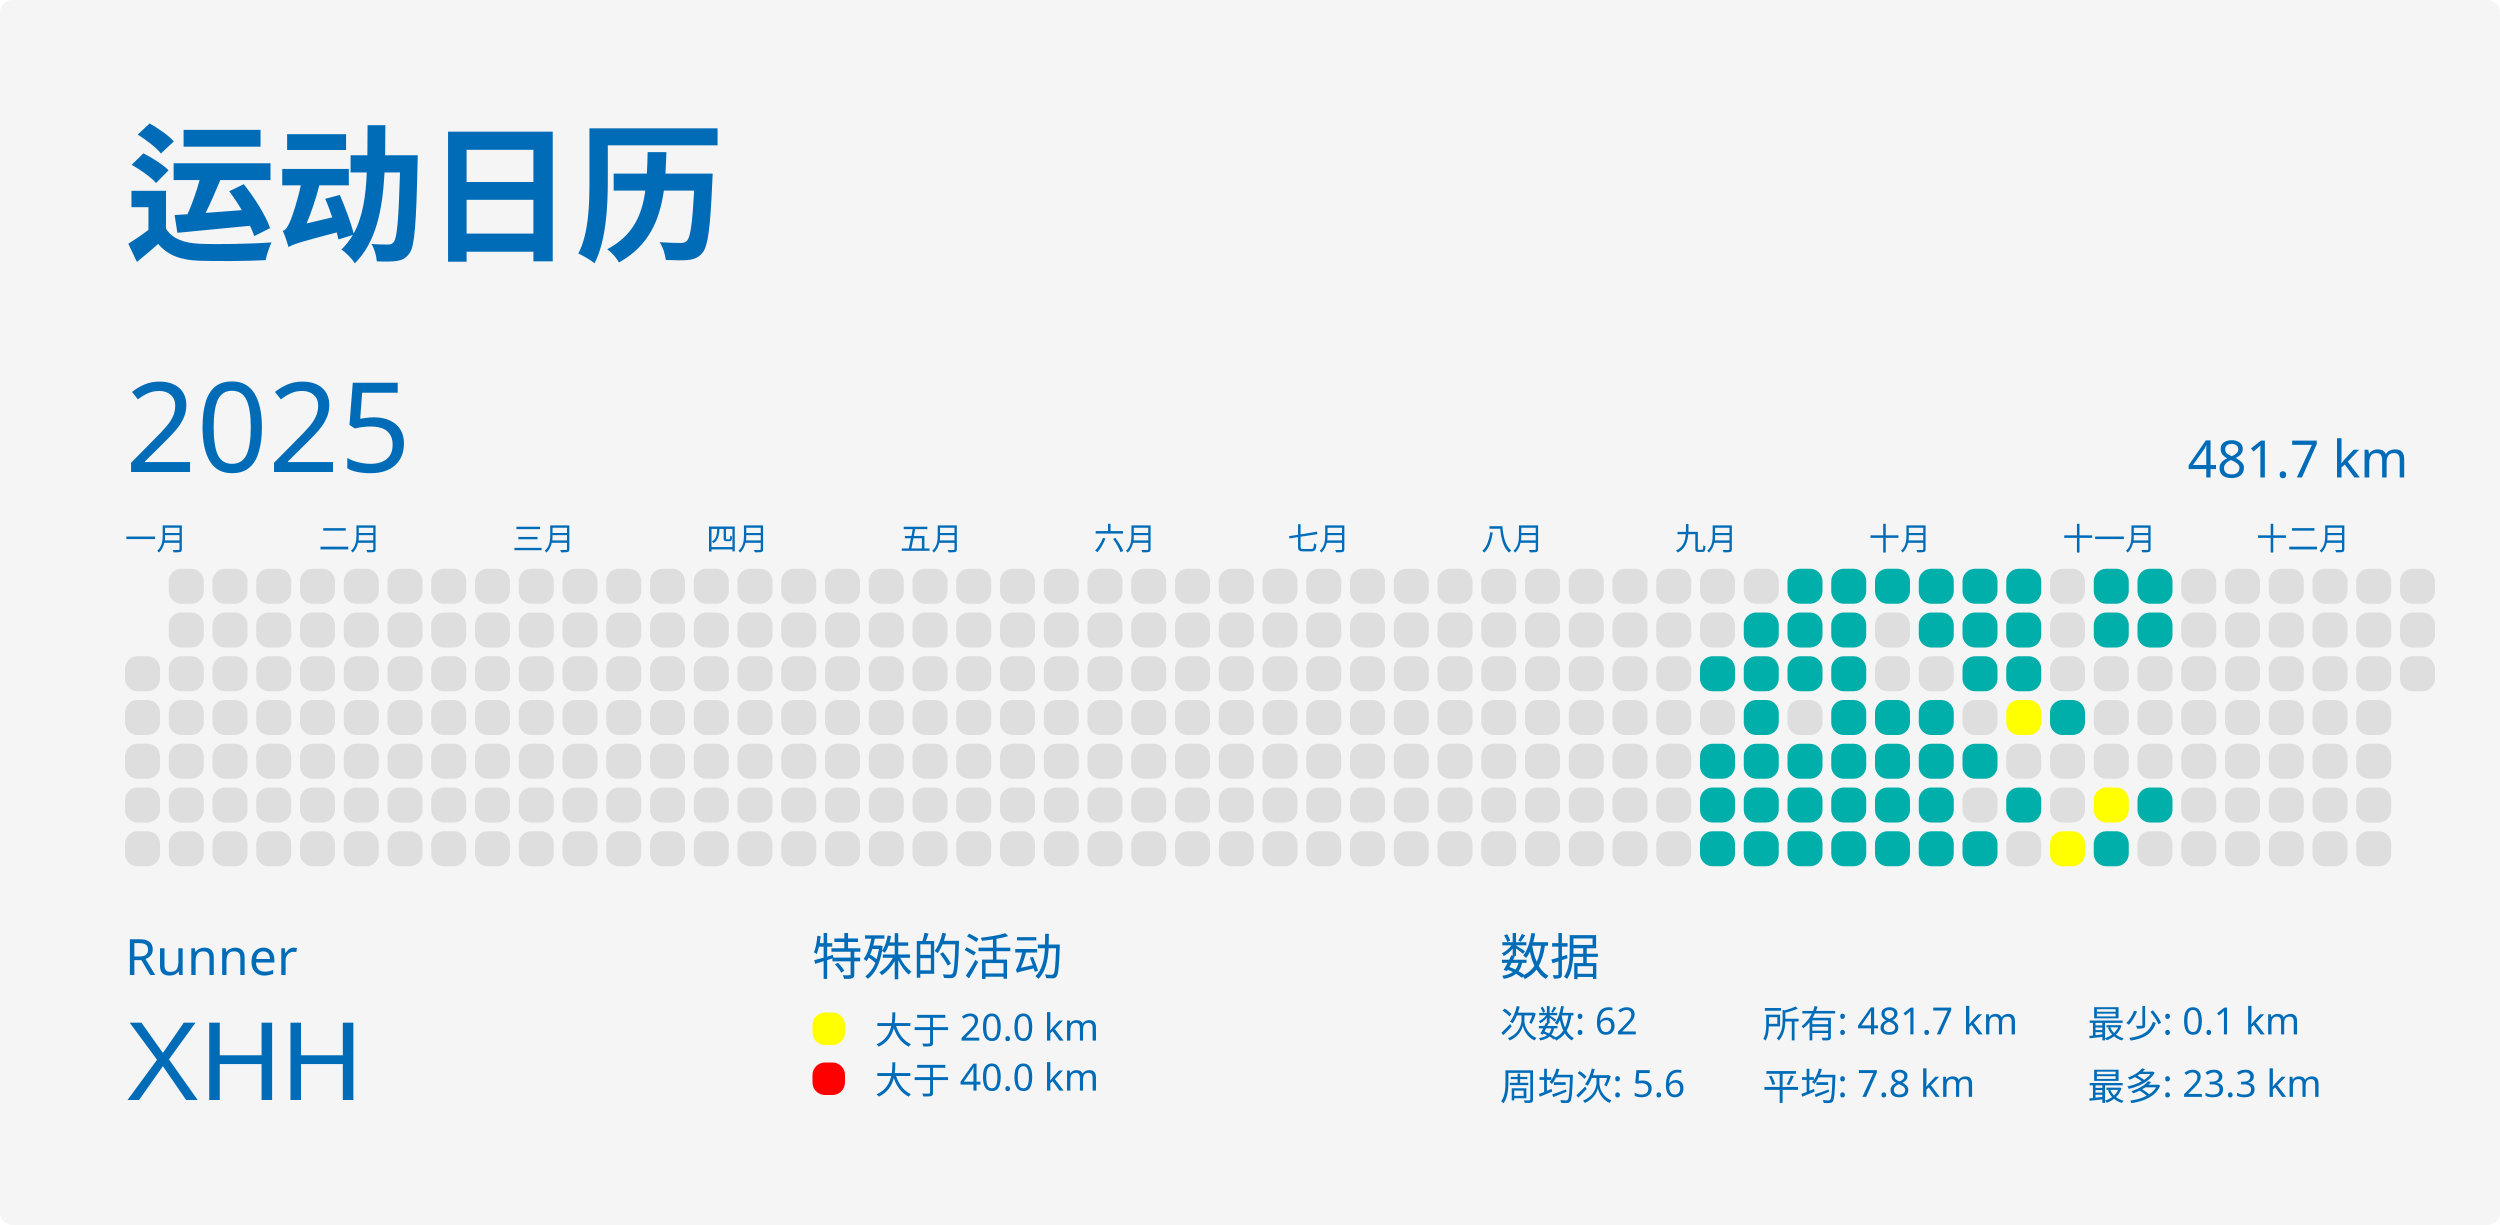
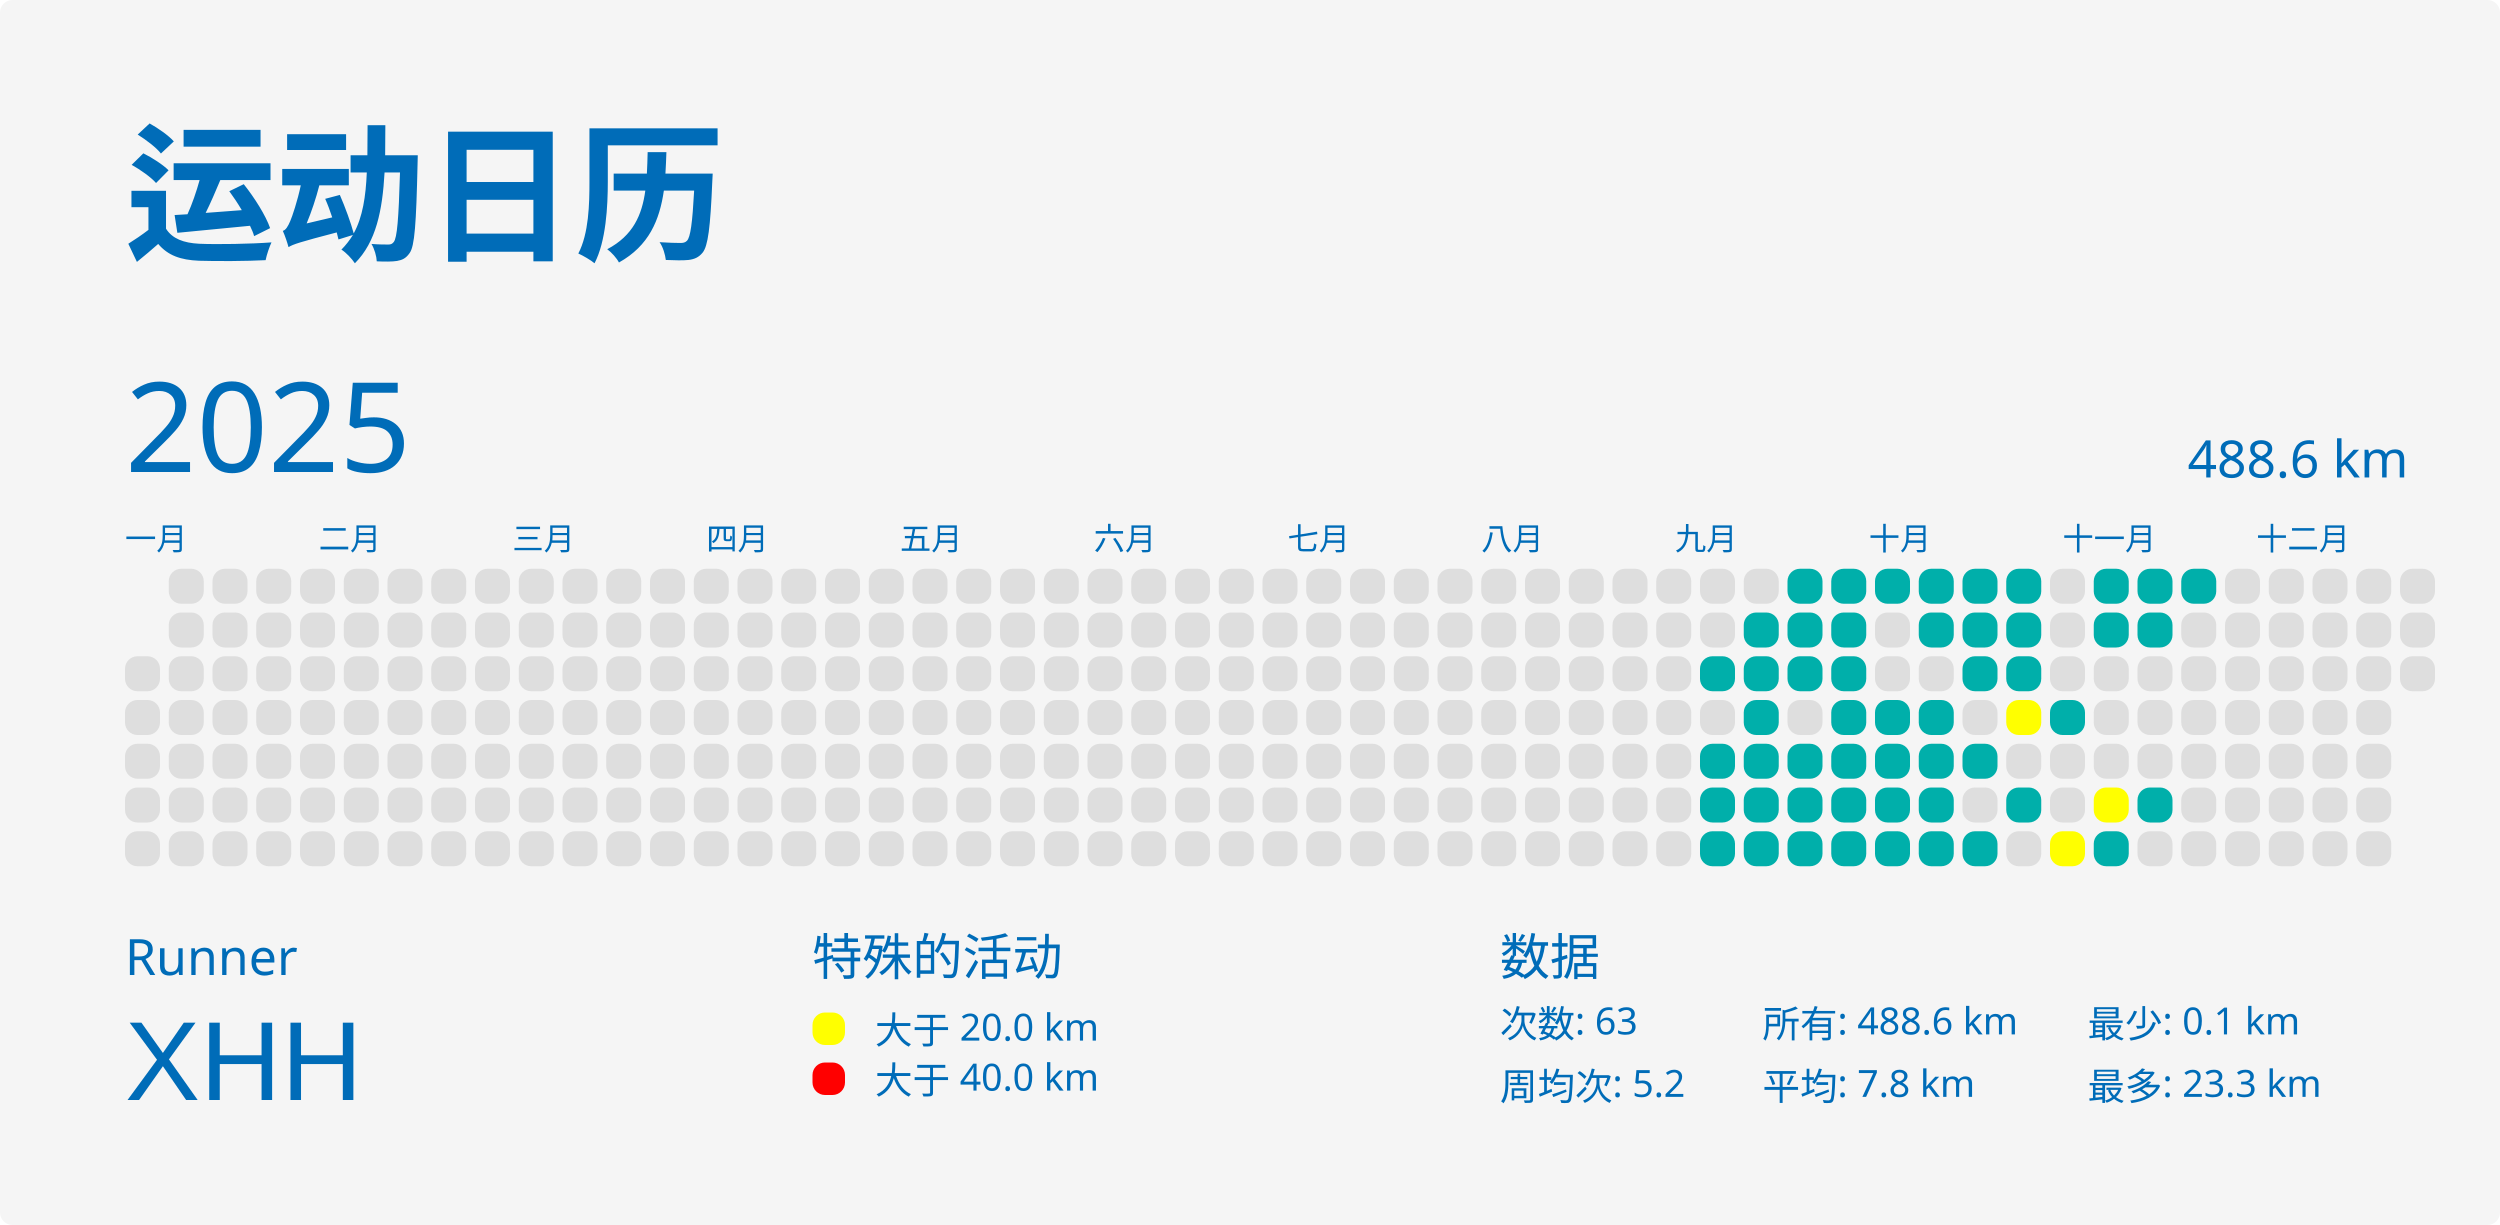
<svg xmlns="http://www.w3.org/2000/svg" baseProfile="full" height="98mm" version="1.1" viewBox="0,0,200,98" width="200mm">
  <defs />
  <rect fill="#f5f5f5" height="98" rx="1" ry="1" width="200" x="0" y="0" />
  <text fill="#006cb8" style="font-size:12px; font-family:MGI-Regular; font-weight:bold;" x="10" y="20">运动日历</text>
  <text fill="#006cb8" style="font-size:4px; font-family:MGI-Regular" x="10" y="78">Runner</text>
  <text fill="#006cb8" style="font-size:9px; font-family:Arial" x="10" y="88">XHH</text>
  <text fill="#006cb8" style="font-size:4px; font-family:MGI-Regular" x="65" y="78">特殊的活动</text>
  <rect fill="yellow" height="2.6" rx="1" ry="1" width="2.6" x="65" y="81" />
  <text fill="#006cb8" style="font-size:3px; font-family:MGI-Regular" x="70" y="83.5">大于 20.0 km</text>
  <rect fill="red" height="2.6" rx="1" ry="1" width="2.6" x="65" y="85" />
  <text fill="#006cb8" style="font-size:3px; font-family:MGI-Regular" x="70" y="87.5">大于 40.0 km</text>
  <text fill="#006cb8" style="font-size:4px; font-family:MGI-Regular" x="120" y="78">数据</text>
-   <text fill="#006cb8" style="font-size:3px; font-family:MGI-Regular" x="120" y="83">次数: 62</text>
-   <text fill="#006cb8" style="font-size:3px; font-family:MGI-Regular" x="120" y="88">周均次: 5.6</text>
-   <text fill="#006cb8" style="font-size:3px; font-family:MGI-Regular" x="141" y="83">所有: 481.7 km</text>
+   <text fill="#006cb8" style="font-size:3px; font-family:MGI-Regular" x="120" y="83">次数: 63</text>
+   <text fill="#006cb8" style="font-size:3px; font-family:MGI-Regular" x="120" y="88">周均次: 5.2</text>
+   <text fill="#006cb8" style="font-size:3px; font-family:MGI-Regular" x="141" y="83">所有: 488.6 km</text>
  <text fill="#006cb8" style="font-size:3px; font-family:MGI-Regular" x="141" y="88">平均: 7.8 km</text>
  <text fill="#006cb8" style="font-size:3px; font-family:MGI-Regular" x="167" y="83">最少: 0.1 km</text>
  <text fill="#006cb8" style="font-size:3px; font-family:MGI-Regular" x="167" y="88">最多: 23.3 km</text>
  <text dominant-baseline="hanging" fill="#006cb8" style="font-size:10.0px; font-family:MGI-Regular;" x="10" y="30">2025</text>
-   <text dominant-baseline="hanging" fill="#006cb8" style="font-size:4.125px; font-family:MGI-Regular;" x="175" y="35">481.7 km</text>
+   <text dominant-baseline="hanging" fill="#006cb8" style="font-size:4.125px; font-family:MGI-Regular;" x="175" y="35">488.6 km</text>
  <text fill="#006cb8" style="font-size:2.5px; font-family:MGI-Regular" x="10.0" y="44">一月</text>
  <text fill="#006cb8" style="font-size:2.5px; font-family:MGI-Regular" x="25.5" y="44">二月</text>
  <text fill="#006cb8" style="font-size:2.5px; font-family:MGI-Regular" x="41.0" y="44">三月</text>
  <text fill="#006cb8" style="font-size:2.5px; font-family:MGI-Regular" x="56.5" y="44">四月</text>
  <text fill="#006cb8" style="font-size:2.5px; font-family:MGI-Regular" x="72.0" y="44">五月</text>
  <text fill="#006cb8" style="font-size:2.5px; font-family:MGI-Regular" x="87.5" y="44">六月</text>
  <text fill="#006cb8" style="font-size:2.5px; font-family:MGI-Regular" x="103.0" y="44">七月</text>
  <text fill="#006cb8" style="font-size:2.5px; font-family:MGI-Regular" x="118.5" y="44">八月</text>
  <text fill="#006cb8" style="font-size:2.5px; font-family:MGI-Regular" x="134.0" y="44">九月</text>
  <text fill="#006cb8" style="font-size:2.5px; font-family:MGI-Regular" x="149.5" y="44">十月</text>
  <text fill="#006cb8" style="font-size:2.5px; font-family:MGI-Regular" x="165.0" y="44">十一月</text>
  <text fill="#006cb8" style="font-size:2.5px; font-family:MGI-Regular" x="180.5" y="44">十二月</text>
  <rect fill="#dedede" height="2.8" rx="1" ry="1" width="2.8" x="10.0" y="52.5" />
  <rect fill="#dedede" height="2.8" rx="1" ry="1" width="2.8" x="10.0" y="56.0" />
  <rect fill="#dedede" height="2.8" rx="1" ry="1" width="2.8" x="10.0" y="59.5" />
  <rect fill="#dedede" height="2.8" rx="1" ry="1" width="2.8" x="10.0" y="63.0" />
  <rect fill="#dedede" height="2.8" rx="1" ry="1" width="2.8" x="10.0" y="66.5" />
  <rect fill="#dedede" height="2.8" rx="1" ry="1" width="2.8" x="13.5" y="45.5" />
  <rect fill="#dedede" height="2.8" rx="1" ry="1" width="2.8" x="13.5" y="49.0" />
  <rect fill="#dedede" height="2.8" rx="1" ry="1" width="2.8" x="13.5" y="52.5" />
  <rect fill="#dedede" height="2.8" rx="1" ry="1" width="2.8" x="13.5" y="56.0" />
  <rect fill="#dedede" height="2.8" rx="1" ry="1" width="2.8" x="13.5" y="59.5" />
  <rect fill="#dedede" height="2.8" rx="1" ry="1" width="2.8" x="13.5" y="63.0" />
  <rect fill="#dedede" height="2.8" rx="1" ry="1" width="2.8" x="13.5" y="66.5" />
  <rect fill="#dedede" height="2.8" rx="1" ry="1" width="2.8" x="17.0" y="45.5" />
  <rect fill="#dedede" height="2.8" rx="1" ry="1" width="2.8" x="17.0" y="49.0" />
  <rect fill="#dedede" height="2.8" rx="1" ry="1" width="2.8" x="17.0" y="52.5" />
  <rect fill="#dedede" height="2.8" rx="1" ry="1" width="2.8" x="17.0" y="56.0" />
  <rect fill="#dedede" height="2.8" rx="1" ry="1" width="2.8" x="17.0" y="59.5" />
  <rect fill="#dedede" height="2.8" rx="1" ry="1" width="2.8" x="17.0" y="63.0" />
  <rect fill="#dedede" height="2.8" rx="1" ry="1" width="2.8" x="17.0" y="66.5" />
  <rect fill="#dedede" height="2.8" rx="1" ry="1" width="2.8" x="20.5" y="45.5" />
  <rect fill="#dedede" height="2.8" rx="1" ry="1" width="2.8" x="20.5" y="49.0" />
  <rect fill="#dedede" height="2.8" rx="1" ry="1" width="2.8" x="20.5" y="52.5" />
  <rect fill="#dedede" height="2.8" rx="1" ry="1" width="2.8" x="20.5" y="56.0" />
  <rect fill="#dedede" height="2.8" rx="1" ry="1" width="2.8" x="20.5" y="59.5" />
  <rect fill="#dedede" height="2.8" rx="1" ry="1" width="2.8" x="20.5" y="63.0" />
  <rect fill="#dedede" height="2.8" rx="1" ry="1" width="2.8" x="20.5" y="66.5" />
  <rect fill="#dedede" height="2.8" rx="1" ry="1" width="2.8" x="24.0" y="45.5" />
  <rect fill="#dedede" height="2.8" rx="1" ry="1" width="2.8" x="24.0" y="49.0" />
  <rect fill="#dedede" height="2.8" rx="1" ry="1" width="2.8" x="24.0" y="52.5" />
  <rect fill="#dedede" height="2.8" rx="1" ry="1" width="2.8" x="24.0" y="56.0" />
  <rect fill="#dedede" height="2.8" rx="1" ry="1" width="2.8" x="24.0" y="59.5" />
  <rect fill="#dedede" height="2.8" rx="1" ry="1" width="2.8" x="24.0" y="63.0" />
  <rect fill="#dedede" height="2.8" rx="1" ry="1" width="2.8" x="24.0" y="66.5" />
  <rect fill="#dedede" height="2.8" rx="1" ry="1" width="2.8" x="27.5" y="45.5" />
  <rect fill="#dedede" height="2.8" rx="1" ry="1" width="2.8" x="27.5" y="49.0" />
  <rect fill="#dedede" height="2.8" rx="1" ry="1" width="2.8" x="27.5" y="52.5" />
  <rect fill="#dedede" height="2.8" rx="1" ry="1" width="2.8" x="27.5" y="56.0" />
  <rect fill="#dedede" height="2.8" rx="1" ry="1" width="2.8" x="27.5" y="59.5" />
  <rect fill="#dedede" height="2.8" rx="1" ry="1" width="2.8" x="27.5" y="63.0" />
  <rect fill="#dedede" height="2.8" rx="1" ry="1" width="2.8" x="27.5" y="66.5" />
  <rect fill="#dedede" height="2.8" rx="1" ry="1" width="2.8" x="31.0" y="45.5" />
  <rect fill="#dedede" height="2.8" rx="1" ry="1" width="2.8" x="31.0" y="49.0" />
  <rect fill="#dedede" height="2.8" rx="1" ry="1" width="2.8" x="31.0" y="52.5" />
  <rect fill="#dedede" height="2.8" rx="1" ry="1" width="2.8" x="31.0" y="56.0" />
  <rect fill="#dedede" height="2.8" rx="1" ry="1" width="2.8" x="31.0" y="59.5" />
  <rect fill="#dedede" height="2.8" rx="1" ry="1" width="2.8" x="31.0" y="63.0" />
  <rect fill="#dedede" height="2.8" rx="1" ry="1" width="2.8" x="31.0" y="66.5" />
  <rect fill="#dedede" height="2.8" rx="1" ry="1" width="2.8" x="34.5" y="45.5" />
  <rect fill="#dedede" height="2.8" rx="1" ry="1" width="2.8" x="34.5" y="49.0" />
  <rect fill="#dedede" height="2.8" rx="1" ry="1" width="2.8" x="34.5" y="52.5" />
  <rect fill="#dedede" height="2.8" rx="1" ry="1" width="2.8" x="34.5" y="56.0" />
  <rect fill="#dedede" height="2.8" rx="1" ry="1" width="2.8" x="34.5" y="59.5" />
  <rect fill="#dedede" height="2.8" rx="1" ry="1" width="2.8" x="34.5" y="63.0" />
  <rect fill="#dedede" height="2.8" rx="1" ry="1" width="2.8" x="34.5" y="66.5" />
  <rect fill="#dedede" height="2.8" rx="1" ry="1" width="2.8" x="38.0" y="45.5" />
  <rect fill="#dedede" height="2.8" rx="1" ry="1" width="2.8" x="38.0" y="49.0" />
  <rect fill="#dedede" height="2.8" rx="1" ry="1" width="2.8" x="38.0" y="52.5" />
  <rect fill="#dedede" height="2.8" rx="1" ry="1" width="2.8" x="38.0" y="56.0" />
  <rect fill="#dedede" height="2.8" rx="1" ry="1" width="2.8" x="38.0" y="59.5" />
  <rect fill="#dedede" height="2.8" rx="1" ry="1" width="2.8" x="38.0" y="63.0" />
  <rect fill="#dedede" height="2.8" rx="1" ry="1" width="2.8" x="38.0" y="66.5" />
  <rect fill="#dedede" height="2.8" rx="1" ry="1" width="2.8" x="41.5" y="45.5" />
  <rect fill="#dedede" height="2.8" rx="1" ry="1" width="2.8" x="41.5" y="49.0" />
  <rect fill="#dedede" height="2.8" rx="1" ry="1" width="2.8" x="41.5" y="52.5" />
  <rect fill="#dedede" height="2.8" rx="1" ry="1" width="2.8" x="41.5" y="56.0" />
  <rect fill="#dedede" height="2.8" rx="1" ry="1" width="2.8" x="41.5" y="59.5" />
  <rect fill="#dedede" height="2.8" rx="1" ry="1" width="2.8" x="41.5" y="63.0" />
  <rect fill="#dedede" height="2.8" rx="1" ry="1" width="2.8" x="41.5" y="66.5" />
  <rect fill="#dedede" height="2.8" rx="1" ry="1" width="2.8" x="45.0" y="45.5" />
  <rect fill="#dedede" height="2.8" rx="1" ry="1" width="2.8" x="45.0" y="49.0" />
  <rect fill="#dedede" height="2.8" rx="1" ry="1" width="2.8" x="45.0" y="52.5" />
  <rect fill="#dedede" height="2.8" rx="1" ry="1" width="2.8" x="45.0" y="56.0" />
  <rect fill="#dedede" height="2.8" rx="1" ry="1" width="2.8" x="45.0" y="59.5" />
  <rect fill="#dedede" height="2.8" rx="1" ry="1" width="2.8" x="45.0" y="63.0" />
  <rect fill="#dedede" height="2.8" rx="1" ry="1" width="2.8" x="45.0" y="66.5" />
  <rect fill="#dedede" height="2.8" rx="1" ry="1" width="2.8" x="48.5" y="45.5" />
  <rect fill="#dedede" height="2.8" rx="1" ry="1" width="2.8" x="48.5" y="49.0" />
  <rect fill="#dedede" height="2.8" rx="1" ry="1" width="2.8" x="48.5" y="52.5" />
  <rect fill="#dedede" height="2.8" rx="1" ry="1" width="2.8" x="48.5" y="56.0" />
  <rect fill="#dedede" height="2.8" rx="1" ry="1" width="2.8" x="48.5" y="59.5" />
  <rect fill="#dedede" height="2.8" rx="1" ry="1" width="2.8" x="48.5" y="63.0" />
  <rect fill="#dedede" height="2.8" rx="1" ry="1" width="2.8" x="48.5" y="66.5" />
  <rect fill="#dedede" height="2.8" rx="1" ry="1" width="2.8" x="52.0" y="45.5" />
  <rect fill="#dedede" height="2.8" rx="1" ry="1" width="2.8" x="52.0" y="49.0" />
  <rect fill="#dedede" height="2.8" rx="1" ry="1" width="2.8" x="52.0" y="52.5" />
  <rect fill="#dedede" height="2.8" rx="1" ry="1" width="2.8" x="52.0" y="56.0" />
  <rect fill="#dedede" height="2.8" rx="1" ry="1" width="2.8" x="52.0" y="59.5" />
  <rect fill="#dedede" height="2.8" rx="1" ry="1" width="2.8" x="52.0" y="63.0" />
  <rect fill="#dedede" height="2.8" rx="1" ry="1" width="2.8" x="52.0" y="66.5" />
  <rect fill="#dedede" height="2.8" rx="1" ry="1" width="2.8" x="55.5" y="45.5" />
  <rect fill="#dedede" height="2.8" rx="1" ry="1" width="2.8" x="55.5" y="49.0" />
  <rect fill="#dedede" height="2.8" rx="1" ry="1" width="2.8" x="55.5" y="52.5" />
  <rect fill="#dedede" height="2.8" rx="1" ry="1" width="2.8" x="55.5" y="56.0" />
  <rect fill="#dedede" height="2.8" rx="1" ry="1" width="2.8" x="55.5" y="59.5" />
  <rect fill="#dedede" height="2.8" rx="1" ry="1" width="2.8" x="55.5" y="63.0" />
  <rect fill="#dedede" height="2.8" rx="1" ry="1" width="2.8" x="55.5" y="66.5" />
  <rect fill="#dedede" height="2.8" rx="1" ry="1" width="2.8" x="59.0" y="45.5" />
  <rect fill="#dedede" height="2.8" rx="1" ry="1" width="2.8" x="59.0" y="49.0" />
  <rect fill="#dedede" height="2.8" rx="1" ry="1" width="2.8" x="59.0" y="52.5" />
  <rect fill="#dedede" height="2.8" rx="1" ry="1" width="2.8" x="59.0" y="56.0" />
  <rect fill="#dedede" height="2.8" rx="1" ry="1" width="2.8" x="59.0" y="59.5" />
  <rect fill="#dedede" height="2.8" rx="1" ry="1" width="2.8" x="59.0" y="63.0" />
  <rect fill="#dedede" height="2.8" rx="1" ry="1" width="2.8" x="59.0" y="66.5" />
  <rect fill="#dedede" height="2.8" rx="1" ry="1" width="2.8" x="62.5" y="45.5" />
  <rect fill="#dedede" height="2.8" rx="1" ry="1" width="2.8" x="62.5" y="49.0" />
  <rect fill="#dedede" height="2.8" rx="1" ry="1" width="2.8" x="62.5" y="52.5" />
  <rect fill="#dedede" height="2.8" rx="1" ry="1" width="2.8" x="62.5" y="56.0" />
  <rect fill="#dedede" height="2.8" rx="1" ry="1" width="2.8" x="62.5" y="59.5" />
  <rect fill="#dedede" height="2.8" rx="1" ry="1" width="2.8" x="62.5" y="63.0" />
  <rect fill="#dedede" height="2.8" rx="1" ry="1" width="2.8" x="62.5" y="66.5" />
  <rect fill="#dedede" height="2.8" rx="1" ry="1" width="2.8" x="66.0" y="45.5" />
  <rect fill="#dedede" height="2.8" rx="1" ry="1" width="2.8" x="66.0" y="49.0" />
  <rect fill="#dedede" height="2.8" rx="1" ry="1" width="2.8" x="66.0" y="52.5" />
  <rect fill="#dedede" height="2.8" rx="1" ry="1" width="2.8" x="66.0" y="56.0" />
  <rect fill="#dedede" height="2.8" rx="1" ry="1" width="2.8" x="66.0" y="59.5" />
  <rect fill="#dedede" height="2.8" rx="1" ry="1" width="2.8" x="66.0" y="63.0" />
  <rect fill="#dedede" height="2.8" rx="1" ry="1" width="2.8" x="66.0" y="66.5" />
  <rect fill="#dedede" height="2.8" rx="1" ry="1" width="2.8" x="69.5" y="45.5" />
  <rect fill="#dedede" height="2.8" rx="1" ry="1" width="2.8" x="69.5" y="49.0" />
  <rect fill="#dedede" height="2.8" rx="1" ry="1" width="2.8" x="69.5" y="52.5" />
  <rect fill="#dedede" height="2.8" rx="1" ry="1" width="2.8" x="69.5" y="56.0" />
  <rect fill="#dedede" height="2.8" rx="1" ry="1" width="2.8" x="69.5" y="59.5" />
  <rect fill="#dedede" height="2.8" rx="1" ry="1" width="2.8" x="69.5" y="63.0" />
  <rect fill="#dedede" height="2.8" rx="1" ry="1" width="2.8" x="69.5" y="66.5" />
  <rect fill="#dedede" height="2.8" rx="1" ry="1" width="2.8" x="73.0" y="45.5" />
  <rect fill="#dedede" height="2.8" rx="1" ry="1" width="2.8" x="73.0" y="49.0" />
  <rect fill="#dedede" height="2.8" rx="1" ry="1" width="2.8" x="73.0" y="52.5" />
  <rect fill="#dedede" height="2.8" rx="1" ry="1" width="2.8" x="73.0" y="56.0" />
  <rect fill="#dedede" height="2.8" rx="1" ry="1" width="2.8" x="73.0" y="59.5" />
  <rect fill="#dedede" height="2.8" rx="1" ry="1" width="2.8" x="73.0" y="63.0" />
  <rect fill="#dedede" height="2.8" rx="1" ry="1" width="2.8" x="73.0" y="66.5" />
  <rect fill="#dedede" height="2.8" rx="1" ry="1" width="2.8" x="76.5" y="45.5" />
  <rect fill="#dedede" height="2.8" rx="1" ry="1" width="2.8" x="76.5" y="49.0" />
  <rect fill="#dedede" height="2.8" rx="1" ry="1" width="2.8" x="76.5" y="52.5" />
  <rect fill="#dedede" height="2.8" rx="1" ry="1" width="2.8" x="76.5" y="56.0" />
  <rect fill="#dedede" height="2.8" rx="1" ry="1" width="2.8" x="76.5" y="59.5" />
  <rect fill="#dedede" height="2.8" rx="1" ry="1" width="2.8" x="76.5" y="63.0" />
  <rect fill="#dedede" height="2.8" rx="1" ry="1" width="2.8" x="76.5" y="66.5" />
  <rect fill="#dedede" height="2.8" rx="1" ry="1" width="2.8" x="80.0" y="45.5" />
  <rect fill="#dedede" height="2.8" rx="1" ry="1" width="2.8" x="80.0" y="49.0" />
  <rect fill="#dedede" height="2.8" rx="1" ry="1" width="2.8" x="80.0" y="52.5" />
  <rect fill="#dedede" height="2.8" rx="1" ry="1" width="2.8" x="80.0" y="56.0" />
  <rect fill="#dedede" height="2.8" rx="1" ry="1" width="2.8" x="80.0" y="59.5" />
  <rect fill="#dedede" height="2.8" rx="1" ry="1" width="2.8" x="80.0" y="63.0" />
  <rect fill="#dedede" height="2.8" rx="1" ry="1" width="2.8" x="80.0" y="66.5" />
  <rect fill="#dedede" height="2.8" rx="1" ry="1" width="2.8" x="83.5" y="45.5" />
  <rect fill="#dedede" height="2.8" rx="1" ry="1" width="2.8" x="83.5" y="49.0" />
  <rect fill="#dedede" height="2.8" rx="1" ry="1" width="2.8" x="83.5" y="52.5" />
  <rect fill="#dedede" height="2.8" rx="1" ry="1" width="2.8" x="83.5" y="56.0" />
  <rect fill="#dedede" height="2.8" rx="1" ry="1" width="2.8" x="83.5" y="59.5" />
  <rect fill="#dedede" height="2.8" rx="1" ry="1" width="2.8" x="83.5" y="63.0" />
  <rect fill="#dedede" height="2.8" rx="1" ry="1" width="2.8" x="83.5" y="66.5" />
  <rect fill="#dedede" height="2.8" rx="1" ry="1" width="2.8" x="87.0" y="45.5" />
  <rect fill="#dedede" height="2.8" rx="1" ry="1" width="2.8" x="87.0" y="49.0" />
  <rect fill="#dedede" height="2.8" rx="1" ry="1" width="2.8" x="87.0" y="52.5" />
  <rect fill="#dedede" height="2.8" rx="1" ry="1" width="2.8" x="87.0" y="56.0" />
  <rect fill="#dedede" height="2.8" rx="1" ry="1" width="2.8" x="87.0" y="59.5" />
  <rect fill="#dedede" height="2.8" rx="1" ry="1" width="2.8" x="87.0" y="63.0" />
  <rect fill="#dedede" height="2.8" rx="1" ry="1" width="2.8" x="87.0" y="66.5" />
  <rect fill="#dedede" height="2.8" rx="1" ry="1" width="2.8" x="90.5" y="45.5" />
  <rect fill="#dedede" height="2.8" rx="1" ry="1" width="2.8" x="90.5" y="49.0" />
  <rect fill="#dedede" height="2.8" rx="1" ry="1" width="2.8" x="90.5" y="52.5" />
  <rect fill="#dedede" height="2.8" rx="1" ry="1" width="2.8" x="90.5" y="56.0" />
  <rect fill="#dedede" height="2.8" rx="1" ry="1" width="2.8" x="90.5" y="59.5" />
  <rect fill="#dedede" height="2.8" rx="1" ry="1" width="2.8" x="90.5" y="63.0" />
  <rect fill="#dedede" height="2.8" rx="1" ry="1" width="2.8" x="90.5" y="66.5" />
  <rect fill="#dedede" height="2.8" rx="1" ry="1" width="2.8" x="94.0" y="45.5" />
  <rect fill="#dedede" height="2.8" rx="1" ry="1" width="2.8" x="94.0" y="49.0" />
  <rect fill="#dedede" height="2.8" rx="1" ry="1" width="2.8" x="94.0" y="52.5" />
  <rect fill="#dedede" height="2.8" rx="1" ry="1" width="2.8" x="94.0" y="56.0" />
  <rect fill="#dedede" height="2.8" rx="1" ry="1" width="2.8" x="94.0" y="59.5" />
  <rect fill="#dedede" height="2.8" rx="1" ry="1" width="2.8" x="94.0" y="63.0" />
  <rect fill="#dedede" height="2.8" rx="1" ry="1" width="2.8" x="94.0" y="66.5" />
  <rect fill="#dedede" height="2.8" rx="1" ry="1" width="2.8" x="97.5" y="45.5" />
  <rect fill="#dedede" height="2.8" rx="1" ry="1" width="2.8" x="97.5" y="49.0" />
  <rect fill="#dedede" height="2.8" rx="1" ry="1" width="2.8" x="97.5" y="52.5" />
  <rect fill="#dedede" height="2.8" rx="1" ry="1" width="2.8" x="97.5" y="56.0" />
  <rect fill="#dedede" height="2.8" rx="1" ry="1" width="2.8" x="97.5" y="59.5" />
  <rect fill="#dedede" height="2.8" rx="1" ry="1" width="2.8" x="97.5" y="63.0" />
  <rect fill="#dedede" height="2.8" rx="1" ry="1" width="2.8" x="97.5" y="66.5" />
  <rect fill="#dedede" height="2.8" rx="1" ry="1" width="2.8" x="101.0" y="45.5" />
  <rect fill="#dedede" height="2.8" rx="1" ry="1" width="2.8" x="101.0" y="49.0" />
  <rect fill="#dedede" height="2.8" rx="1" ry="1" width="2.8" x="101.0" y="52.5" />
  <rect fill="#dedede" height="2.8" rx="1" ry="1" width="2.8" x="101.0" y="56.0" />
  <rect fill="#dedede" height="2.8" rx="1" ry="1" width="2.8" x="101.0" y="59.5" />
  <rect fill="#dedede" height="2.8" rx="1" ry="1" width="2.8" x="101.0" y="63.0" />
  <rect fill="#dedede" height="2.8" rx="1" ry="1" width="2.8" x="101.0" y="66.5" />
  <rect fill="#dedede" height="2.8" rx="1" ry="1" width="2.8" x="104.5" y="45.5" />
  <rect fill="#dedede" height="2.8" rx="1" ry="1" width="2.8" x="104.5" y="49.0" />
  <rect fill="#dedede" height="2.8" rx="1" ry="1" width="2.8" x="104.5" y="52.5" />
  <rect fill="#dedede" height="2.8" rx="1" ry="1" width="2.8" x="104.5" y="56.0" />
  <rect fill="#dedede" height="2.8" rx="1" ry="1" width="2.8" x="104.5" y="59.5" />
  <rect fill="#dedede" height="2.8" rx="1" ry="1" width="2.8" x="104.5" y="63.0" />
  <rect fill="#dedede" height="2.8" rx="1" ry="1" width="2.8" x="104.5" y="66.5" />
  <rect fill="#dedede" height="2.8" rx="1" ry="1" width="2.8" x="108.0" y="45.5" />
  <rect fill="#dedede" height="2.8" rx="1" ry="1" width="2.8" x="108.0" y="49.0" />
  <rect fill="#dedede" height="2.8" rx="1" ry="1" width="2.8" x="108.0" y="52.5" />
  <rect fill="#dedede" height="2.8" rx="1" ry="1" width="2.8" x="108.0" y="56.0" />
  <rect fill="#dedede" height="2.8" rx="1" ry="1" width="2.8" x="108.0" y="59.5" />
  <rect fill="#dedede" height="2.8" rx="1" ry="1" width="2.8" x="108.0" y="63.0" />
  <rect fill="#dedede" height="2.8" rx="1" ry="1" width="2.8" x="108.0" y="66.5" />
  <rect fill="#dedede" height="2.8" rx="1" ry="1" width="2.8" x="111.5" y="45.5" />
  <rect fill="#dedede" height="2.8" rx="1" ry="1" width="2.8" x="111.5" y="49.0" />
  <rect fill="#dedede" height="2.8" rx="1" ry="1" width="2.8" x="111.5" y="52.5" />
  <rect fill="#dedede" height="2.8" rx="1" ry="1" width="2.8" x="111.5" y="56.0" />
  <rect fill="#dedede" height="2.8" rx="1" ry="1" width="2.8" x="111.5" y="59.5" />
  <rect fill="#dedede" height="2.8" rx="1" ry="1" width="2.8" x="111.5" y="63.0" />
  <rect fill="#dedede" height="2.8" rx="1" ry="1" width="2.8" x="111.5" y="66.5" />
  <rect fill="#dedede" height="2.8" rx="1" ry="1" width="2.8" x="115.0" y="45.5" />
  <rect fill="#dedede" height="2.8" rx="1" ry="1" width="2.8" x="115.0" y="49.0" />
  <rect fill="#dedede" height="2.8" rx="1" ry="1" width="2.8" x="115.0" y="52.5" />
  <rect fill="#dedede" height="2.8" rx="1" ry="1" width="2.8" x="115.0" y="56.0" />
  <rect fill="#dedede" height="2.8" rx="1" ry="1" width="2.8" x="115.0" y="59.5" />
  <rect fill="#dedede" height="2.8" rx="1" ry="1" width="2.8" x="115.0" y="63.0" />
  <rect fill="#dedede" height="2.8" rx="1" ry="1" width="2.8" x="115.0" y="66.5" />
  <rect fill="#dedede" height="2.8" rx="1" ry="1" width="2.8" x="118.5" y="45.5" />
  <rect fill="#dedede" height="2.8" rx="1" ry="1" width="2.8" x="118.5" y="49.0" />
  <rect fill="#dedede" height="2.8" rx="1" ry="1" width="2.8" x="118.5" y="52.5" />
  <rect fill="#dedede" height="2.8" rx="1" ry="1" width="2.8" x="118.5" y="56.0" />
  <rect fill="#dedede" height="2.8" rx="1" ry="1" width="2.8" x="118.5" y="59.5" />
  <rect fill="#dedede" height="2.8" rx="1" ry="1" width="2.8" x="118.5" y="63.0" />
  <rect fill="#dedede" height="2.8" rx="1" ry="1" width="2.8" x="118.5" y="66.5" />
  <rect fill="#dedede" height="2.8" rx="1" ry="1" width="2.8" x="122.0" y="45.5" />
  <rect fill="#dedede" height="2.8" rx="1" ry="1" width="2.8" x="122.0" y="49.0" />
  <rect fill="#dedede" height="2.8" rx="1" ry="1" width="2.8" x="122.0" y="52.5" />
  <rect fill="#dedede" height="2.8" rx="1" ry="1" width="2.8" x="122.0" y="56.0" />
  <rect fill="#dedede" height="2.8" rx="1" ry="1" width="2.8" x="122.0" y="59.5" />
  <rect fill="#dedede" height="2.8" rx="1" ry="1" width="2.8" x="122.0" y="63.0" />
  <rect fill="#dedede" height="2.8" rx="1" ry="1" width="2.8" x="122.0" y="66.5" />
  <rect fill="#dedede" height="2.8" rx="1" ry="1" width="2.8" x="125.5" y="45.5" />
  <rect fill="#dedede" height="2.8" rx="1" ry="1" width="2.8" x="125.5" y="49.0" />
  <rect fill="#dedede" height="2.8" rx="1" ry="1" width="2.8" x="125.5" y="52.5" />
  <rect fill="#dedede" height="2.8" rx="1" ry="1" width="2.8" x="125.5" y="56.0" />
  <rect fill="#dedede" height="2.8" rx="1" ry="1" width="2.8" x="125.5" y="59.5" />
  <rect fill="#dedede" height="2.8" rx="1" ry="1" width="2.8" x="125.5" y="63.0" />
  <rect fill="#dedede" height="2.8" rx="1" ry="1" width="2.8" x="125.5" y="66.5" />
  <rect fill="#dedede" height="2.8" rx="1" ry="1" width="2.8" x="129.0" y="45.5" />
  <rect fill="#dedede" height="2.8" rx="1" ry="1" width="2.8" x="129.0" y="49.0" />
  <rect fill="#dedede" height="2.8" rx="1" ry="1" width="2.8" x="129.0" y="52.5" />
  <rect fill="#dedede" height="2.8" rx="1" ry="1" width="2.8" x="129.0" y="56.0" />
  <rect fill="#dedede" height="2.8" rx="1" ry="1" width="2.8" x="129.0" y="59.5" />
  <rect fill="#dedede" height="2.8" rx="1" ry="1" width="2.8" x="129.0" y="63.0" />
  <rect fill="#dedede" height="2.8" rx="1" ry="1" width="2.8" x="129.0" y="66.5" />
  <rect fill="#dedede" height="2.8" rx="1" ry="1" width="2.8" x="132.5" y="45.5" />
  <rect fill="#dedede" height="2.8" rx="1" ry="1" width="2.8" x="132.5" y="49.0" />
  <rect fill="#dedede" height="2.8" rx="1" ry="1" width="2.8" x="132.5" y="52.5" />
  <rect fill="#dedede" height="2.8" rx="1" ry="1" width="2.8" x="132.5" y="56.0" />
  <rect fill="#dedede" height="2.8" rx="1" ry="1" width="2.8" x="132.5" y="59.5" />
  <rect fill="#dedede" height="2.8" rx="1" ry="1" width="2.8" x="132.5" y="63.0" />
  <rect fill="#dedede" height="2.8" rx="1" ry="1" width="2.8" x="132.5" y="66.5" />
  <rect fill="#dedede" height="2.8" rx="1" ry="1" width="2.8" x="136.0" y="45.5" />
  <rect fill="#dedede" height="2.8" rx="1" ry="1" width="2.8" x="136.0" y="49.0" />
  <rect fill="#00AFAA" height="2.8" rx="1" ry="1" width="2.8" x="136.0" y="52.5" />
  <rect fill="#dedede" height="2.8" rx="1" ry="1" width="2.8" x="136.0" y="56.0" />
  <rect fill="#00AFAA" height="2.8" rx="1" ry="1" width="2.8" x="136.0" y="59.5" />
  <rect fill="#00AFAA" height="2.8" rx="1" ry="1" width="2.8" x="136.0" y="63.0" />
  <rect fill="#00AFAA" height="2.8" rx="1" ry="1" width="2.8" x="136.0" y="66.5" />
  <rect fill="#dedede" height="2.8" rx="1" ry="1" width="2.8" x="139.5" y="45.5" />
  <rect fill="#00AFAA" height="2.8" rx="1" ry="1" width="2.8" x="139.5" y="49.0" />
  <rect fill="#00AFAA" height="2.8" rx="1" ry="1" width="2.8" x="139.5" y="52.5" />
  <rect fill="#00AFAA" height="2.8" rx="1" ry="1" width="2.8" x="139.5" y="56.0" />
  <rect fill="#00AFAA" height="2.8" rx="1" ry="1" width="2.8" x="139.5" y="59.5" />
  <rect fill="#00AFAA" height="2.8" rx="1" ry="1" width="2.8" x="139.5" y="63.0" />
  <rect fill="#00AFAA" height="2.8" rx="1" ry="1" width="2.8" x="139.5" y="66.5" />
  <rect fill="#00AFAA" height="2.8" rx="1" ry="1" width="2.8" x="143.0" y="45.5" />
  <rect fill="#00AFAA" height="2.8" rx="1" ry="1" width="2.8" x="143.0" y="49.0" />
  <rect fill="#00AFAA" height="2.8" rx="1" ry="1" width="2.8" x="143.0" y="52.5" />
  <rect fill="#dedede" height="2.8" rx="1" ry="1" width="2.8" x="143.0" y="56.0" />
  <rect fill="#00AFAA" height="2.8" rx="1" ry="1" width="2.8" x="143.0" y="59.5" />
  <rect fill="#00AFAA" height="2.8" rx="1" ry="1" width="2.8" x="143.0" y="63.0" />
  <rect fill="#00AFAA" height="2.8" rx="1" ry="1" width="2.8" x="143.0" y="66.5" />
  <rect fill="#00AFAA" height="2.8" rx="1" ry="1" width="2.8" x="146.5" y="45.5" />
  <rect fill="#00AFAA" height="2.8" rx="1" ry="1" width="2.8" x="146.5" y="49.0" />
  <rect fill="#00AFAA" height="2.8" rx="1" ry="1" width="2.8" x="146.5" y="52.5" />
  <rect fill="#00AFAA" height="2.8" rx="1" ry="1" width="2.8" x="146.5" y="56.0" />
  <rect fill="#00AFAA" height="2.8" rx="1" ry="1" width="2.8" x="146.5" y="59.5" />
  <rect fill="#00AFAA" height="2.8" rx="1" ry="1" width="2.8" x="146.5" y="63.0" />
  <rect fill="#00AFAA" height="2.8" rx="1" ry="1" width="2.8" x="146.5" y="66.5" />
  <rect fill="#00AFAA" height="2.8" rx="1" ry="1" width="2.8" x="150.0" y="45.5" />
  <rect fill="#dedede" height="2.8" rx="1" ry="1" width="2.8" x="150.0" y="49.0" />
  <rect fill="#dedede" height="2.8" rx="1" ry="1" width="2.8" x="150.0" y="52.5" />
  <rect fill="#00AFAA" height="2.8" rx="1" ry="1" width="2.8" x="150.0" y="56.0" />
  <rect fill="#00AFAA" height="2.8" rx="1" ry="1" width="2.8" x="150.0" y="59.5" />
  <rect fill="#00AFAA" height="2.8" rx="1" ry="1" width="2.8" x="150.0" y="63.0" />
  <rect fill="#00AFAA" height="2.8" rx="1" ry="1" width="2.8" x="150.0" y="66.5" />
  <rect fill="#00AFAA" height="2.8" rx="1" ry="1" width="2.8" x="153.5" y="45.5" />
  <rect fill="#00AFAA" height="2.8" rx="1" ry="1" width="2.8" x="153.5" y="49.0" />
  <rect fill="#dedede" height="2.8" rx="1" ry="1" width="2.8" x="153.5" y="52.5" />
  <rect fill="#00AFAA" height="2.8" rx="1" ry="1" width="2.8" x="153.5" y="56.0" />
  <rect fill="#00AFAA" height="2.8" rx="1" ry="1" width="2.8" x="153.5" y="59.5" />
  <rect fill="#00AFAA" height="2.8" rx="1" ry="1" width="2.8" x="153.5" y="63.0" />
  <rect fill="#00AFAA" height="2.8" rx="1" ry="1" width="2.8" x="153.5" y="66.5" />
  <rect fill="#00AFAA" height="2.8" rx="1" ry="1" width="2.8" x="157.0" y="45.5" />
  <rect fill="#00AFAA" height="2.8" rx="1" ry="1" width="2.8" x="157.0" y="49.0" />
  <rect fill="#00AFAA" height="2.8" rx="1" ry="1" width="2.8" x="157.0" y="52.5" />
  <rect fill="#dedede" height="2.8" rx="1" ry="1" width="2.8" x="157.0" y="56.0" />
  <rect fill="#00AFAA" height="2.8" rx="1" ry="1" width="2.8" x="157.0" y="59.5" />
  <rect fill="#dedede" height="2.8" rx="1" ry="1" width="2.8" x="157.0" y="63.0" />
  <rect fill="#00AFAA" height="2.8" rx="1" ry="1" width="2.8" x="157.0" y="66.5" />
  <rect fill="#00AFAA" height="2.8" rx="1" ry="1" width="2.8" x="160.5" y="45.5" />
  <rect fill="#00AFAA" height="2.8" rx="1" ry="1" width="2.8" x="160.5" y="49.0" />
  <rect fill="#00AFAA" height="2.8" rx="1" ry="1" width="2.8" x="160.5" y="52.5" />
  <rect fill="yellow" height="2.8" rx="1" ry="1" width="2.8" x="160.5" y="56.0" />
  <rect fill="#dedede" height="2.8" rx="1" ry="1" width="2.8" x="160.5" y="59.5" />
  <rect fill="#00AFAA" height="2.8" rx="1" ry="1" width="2.8" x="160.5" y="63.0" />
  <rect fill="#dedede" height="2.8" rx="1" ry="1" width="2.8" x="160.5" y="66.5" />
  <rect fill="#dedede" height="2.8" rx="1" ry="1" width="2.8" x="164.0" y="45.5" />
  <rect fill="#dedede" height="2.8" rx="1" ry="1" width="2.8" x="164.0" y="49.0" />
  <rect fill="#dedede" height="2.8" rx="1" ry="1" width="2.8" x="164.0" y="52.5" />
  <rect fill="#00AFAA" height="2.8" rx="1" ry="1" width="2.8" x="164.0" y="56.0" />
  <rect fill="#dedede" height="2.8" rx="1" ry="1" width="2.8" x="164.0" y="59.5" />
  <rect fill="#dedede" height="2.8" rx="1" ry="1" width="2.8" x="164.0" y="63.0" />
  <rect fill="yellow" height="2.8" rx="1" ry="1" width="2.8" x="164.0" y="66.5" />
  <rect fill="#00AFAA" height="2.8" rx="1" ry="1" width="2.8" x="167.5" y="45.5" />
  <rect fill="#00AFAA" height="2.8" rx="1" ry="1" width="2.8" x="167.5" y="49.0" />
  <rect fill="#dedede" height="2.8" rx="1" ry="1" width="2.8" x="167.5" y="52.5" />
  <rect fill="#dedede" height="2.8" rx="1" ry="1" width="2.8" x="167.5" y="56.0" />
  <rect fill="#dedede" height="2.8" rx="1" ry="1" width="2.8" x="167.5" y="59.5" />
  <rect fill="yellow" height="2.8" rx="1" ry="1" width="2.8" x="167.5" y="63.0" />
  <rect fill="#00AFAA" height="2.8" rx="1" ry="1" width="2.8" x="167.5" y="66.5" />
  <rect fill="#00AFAA" height="2.8" rx="1" ry="1" width="2.8" x="171.0" y="45.5" />
  <rect fill="#00AFAA" height="2.8" rx="1" ry="1" width="2.8" x="171.0" y="49.0" />
  <rect fill="#dedede" height="2.8" rx="1" ry="1" width="2.8" x="171.0" y="52.5" />
  <rect fill="#dedede" height="2.8" rx="1" ry="1" width="2.8" x="171.0" y="56.0" />
  <rect fill="#dedede" height="2.8" rx="1" ry="1" width="2.8" x="171.0" y="59.5" />
  <rect fill="#00AFAA" height="2.8" rx="1" ry="1" width="2.8" x="171.0" y="63.0" />
  <rect fill="#dedede" height="2.8" rx="1" ry="1" width="2.8" x="171.0" y="66.5" />
-   <rect fill="#dedede" height="2.8" rx="1" ry="1" width="2.8" x="174.5" y="45.5" />
+   <rect fill="#00AFAA" height="2.8" rx="1" ry="1" width="2.8" x="174.5" y="45.5" />
  <rect fill="#dedede" height="2.8" rx="1" ry="1" width="2.8" x="174.5" y="49.0" />
  <rect fill="#dedede" height="2.8" rx="1" ry="1" width="2.8" x="174.5" y="52.5" />
  <rect fill="#dedede" height="2.8" rx="1" ry="1" width="2.8" x="174.5" y="56.0" />
  <rect fill="#dedede" height="2.8" rx="1" ry="1" width="2.8" x="174.5" y="59.5" />
  <rect fill="#dedede" height="2.8" rx="1" ry="1" width="2.8" x="174.5" y="63.0" />
  <rect fill="#dedede" height="2.8" rx="1" ry="1" width="2.8" x="174.5" y="66.5" />
  <rect fill="#dedede" height="2.8" rx="1" ry="1" width="2.8" x="178.0" y="45.5" />
  <rect fill="#dedede" height="2.8" rx="1" ry="1" width="2.8" x="178.0" y="49.0" />
  <rect fill="#dedede" height="2.8" rx="1" ry="1" width="2.8" x="178.0" y="52.5" />
  <rect fill="#dedede" height="2.8" rx="1" ry="1" width="2.8" x="178.0" y="56.0" />
  <rect fill="#dedede" height="2.8" rx="1" ry="1" width="2.8" x="178.0" y="59.5" />
  <rect fill="#dedede" height="2.8" rx="1" ry="1" width="2.8" x="178.0" y="63.0" />
  <rect fill="#dedede" height="2.8" rx="1" ry="1" width="2.8" x="178.0" y="66.5" />
  <rect fill="#dedede" height="2.8" rx="1" ry="1" width="2.8" x="181.5" y="45.5" />
  <rect fill="#dedede" height="2.8" rx="1" ry="1" width="2.8" x="181.5" y="49.0" />
  <rect fill="#dedede" height="2.8" rx="1" ry="1" width="2.8" x="181.5" y="52.5" />
  <rect fill="#dedede" height="2.8" rx="1" ry="1" width="2.8" x="181.5" y="56.0" />
  <rect fill="#dedede" height="2.8" rx="1" ry="1" width="2.8" x="181.5" y="59.5" />
  <rect fill="#dedede" height="2.8" rx="1" ry="1" width="2.8" x="181.5" y="63.0" />
  <rect fill="#dedede" height="2.8" rx="1" ry="1" width="2.8" x="181.5" y="66.5" />
  <rect fill="#dedede" height="2.8" rx="1" ry="1" width="2.8" x="185.0" y="45.5" />
  <rect fill="#dedede" height="2.8" rx="1" ry="1" width="2.8" x="185.0" y="49.0" />
  <rect fill="#dedede" height="2.8" rx="1" ry="1" width="2.8" x="185.0" y="52.5" />
  <rect fill="#dedede" height="2.8" rx="1" ry="1" width="2.8" x="185.0" y="56.0" />
  <rect fill="#dedede" height="2.8" rx="1" ry="1" width="2.8" x="185.0" y="59.5" />
  <rect fill="#dedede" height="2.8" rx="1" ry="1" width="2.8" x="185.0" y="63.0" />
  <rect fill="#dedede" height="2.8" rx="1" ry="1" width="2.8" x="185.0" y="66.5" />
  <rect fill="#dedede" height="2.8" rx="1" ry="1" width="2.8" x="188.5" y="45.5" />
  <rect fill="#dedede" height="2.8" rx="1" ry="1" width="2.8" x="188.5" y="49.0" />
  <rect fill="#dedede" height="2.8" rx="1" ry="1" width="2.8" x="188.5" y="52.5" />
  <rect fill="#dedede" height="2.8" rx="1" ry="1" width="2.8" x="188.5" y="56.0" />
  <rect fill="#dedede" height="2.8" rx="1" ry="1" width="2.8" x="188.5" y="59.5" />
  <rect fill="#dedede" height="2.8" rx="1" ry="1" width="2.8" x="188.5" y="63.0" />
  <rect fill="#dedede" height="2.8" rx="1" ry="1" width="2.8" x="188.5" y="66.5" />
  <rect fill="#dedede" height="2.8" rx="1" ry="1" width="2.8" x="192.0" y="45.5" />
  <rect fill="#dedede" height="2.8" rx="1" ry="1" width="2.8" x="192.0" y="49.0" />
  <rect fill="#dedede" height="2.8" rx="1" ry="1" width="2.8" x="192.0" y="52.5" />
</svg>
